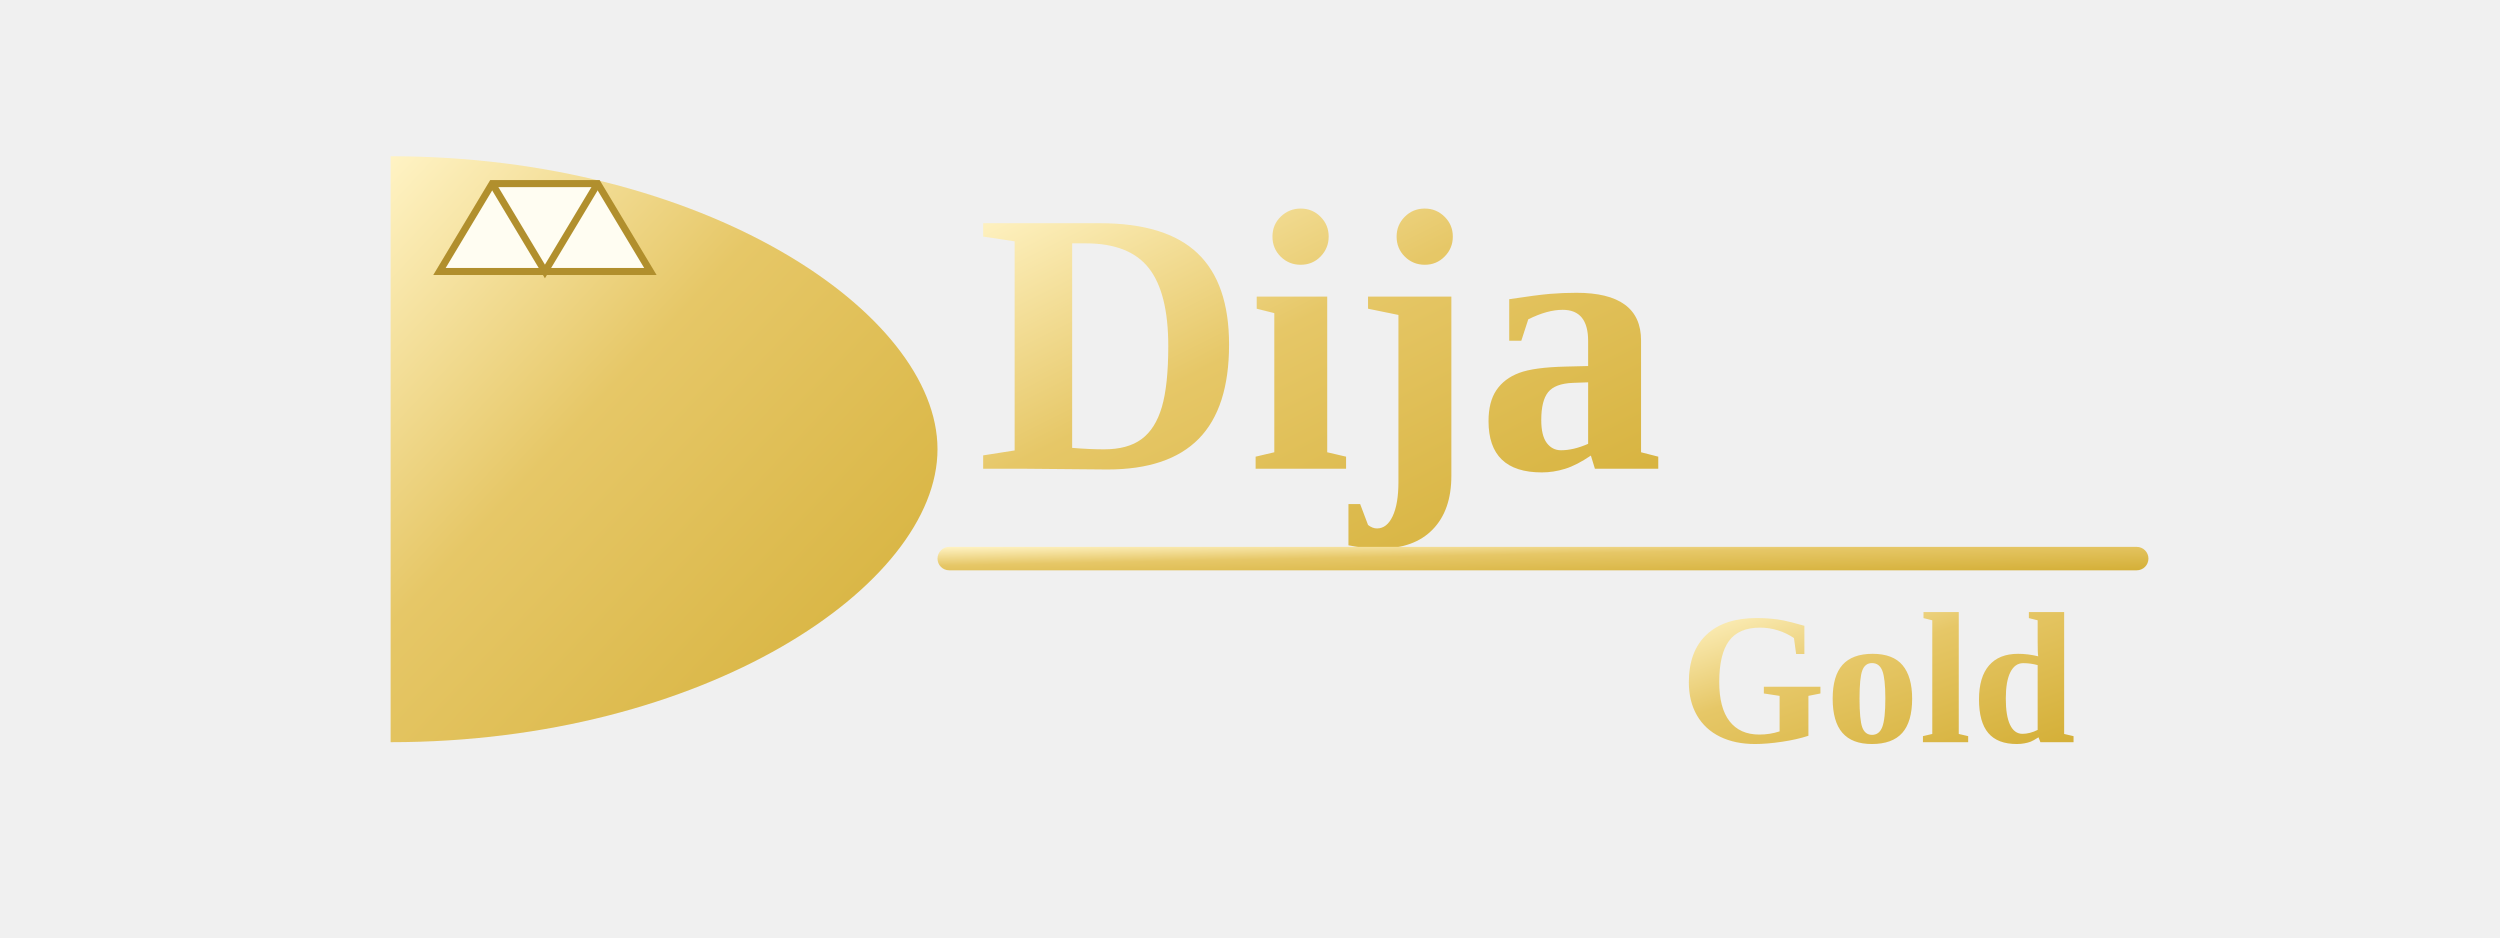
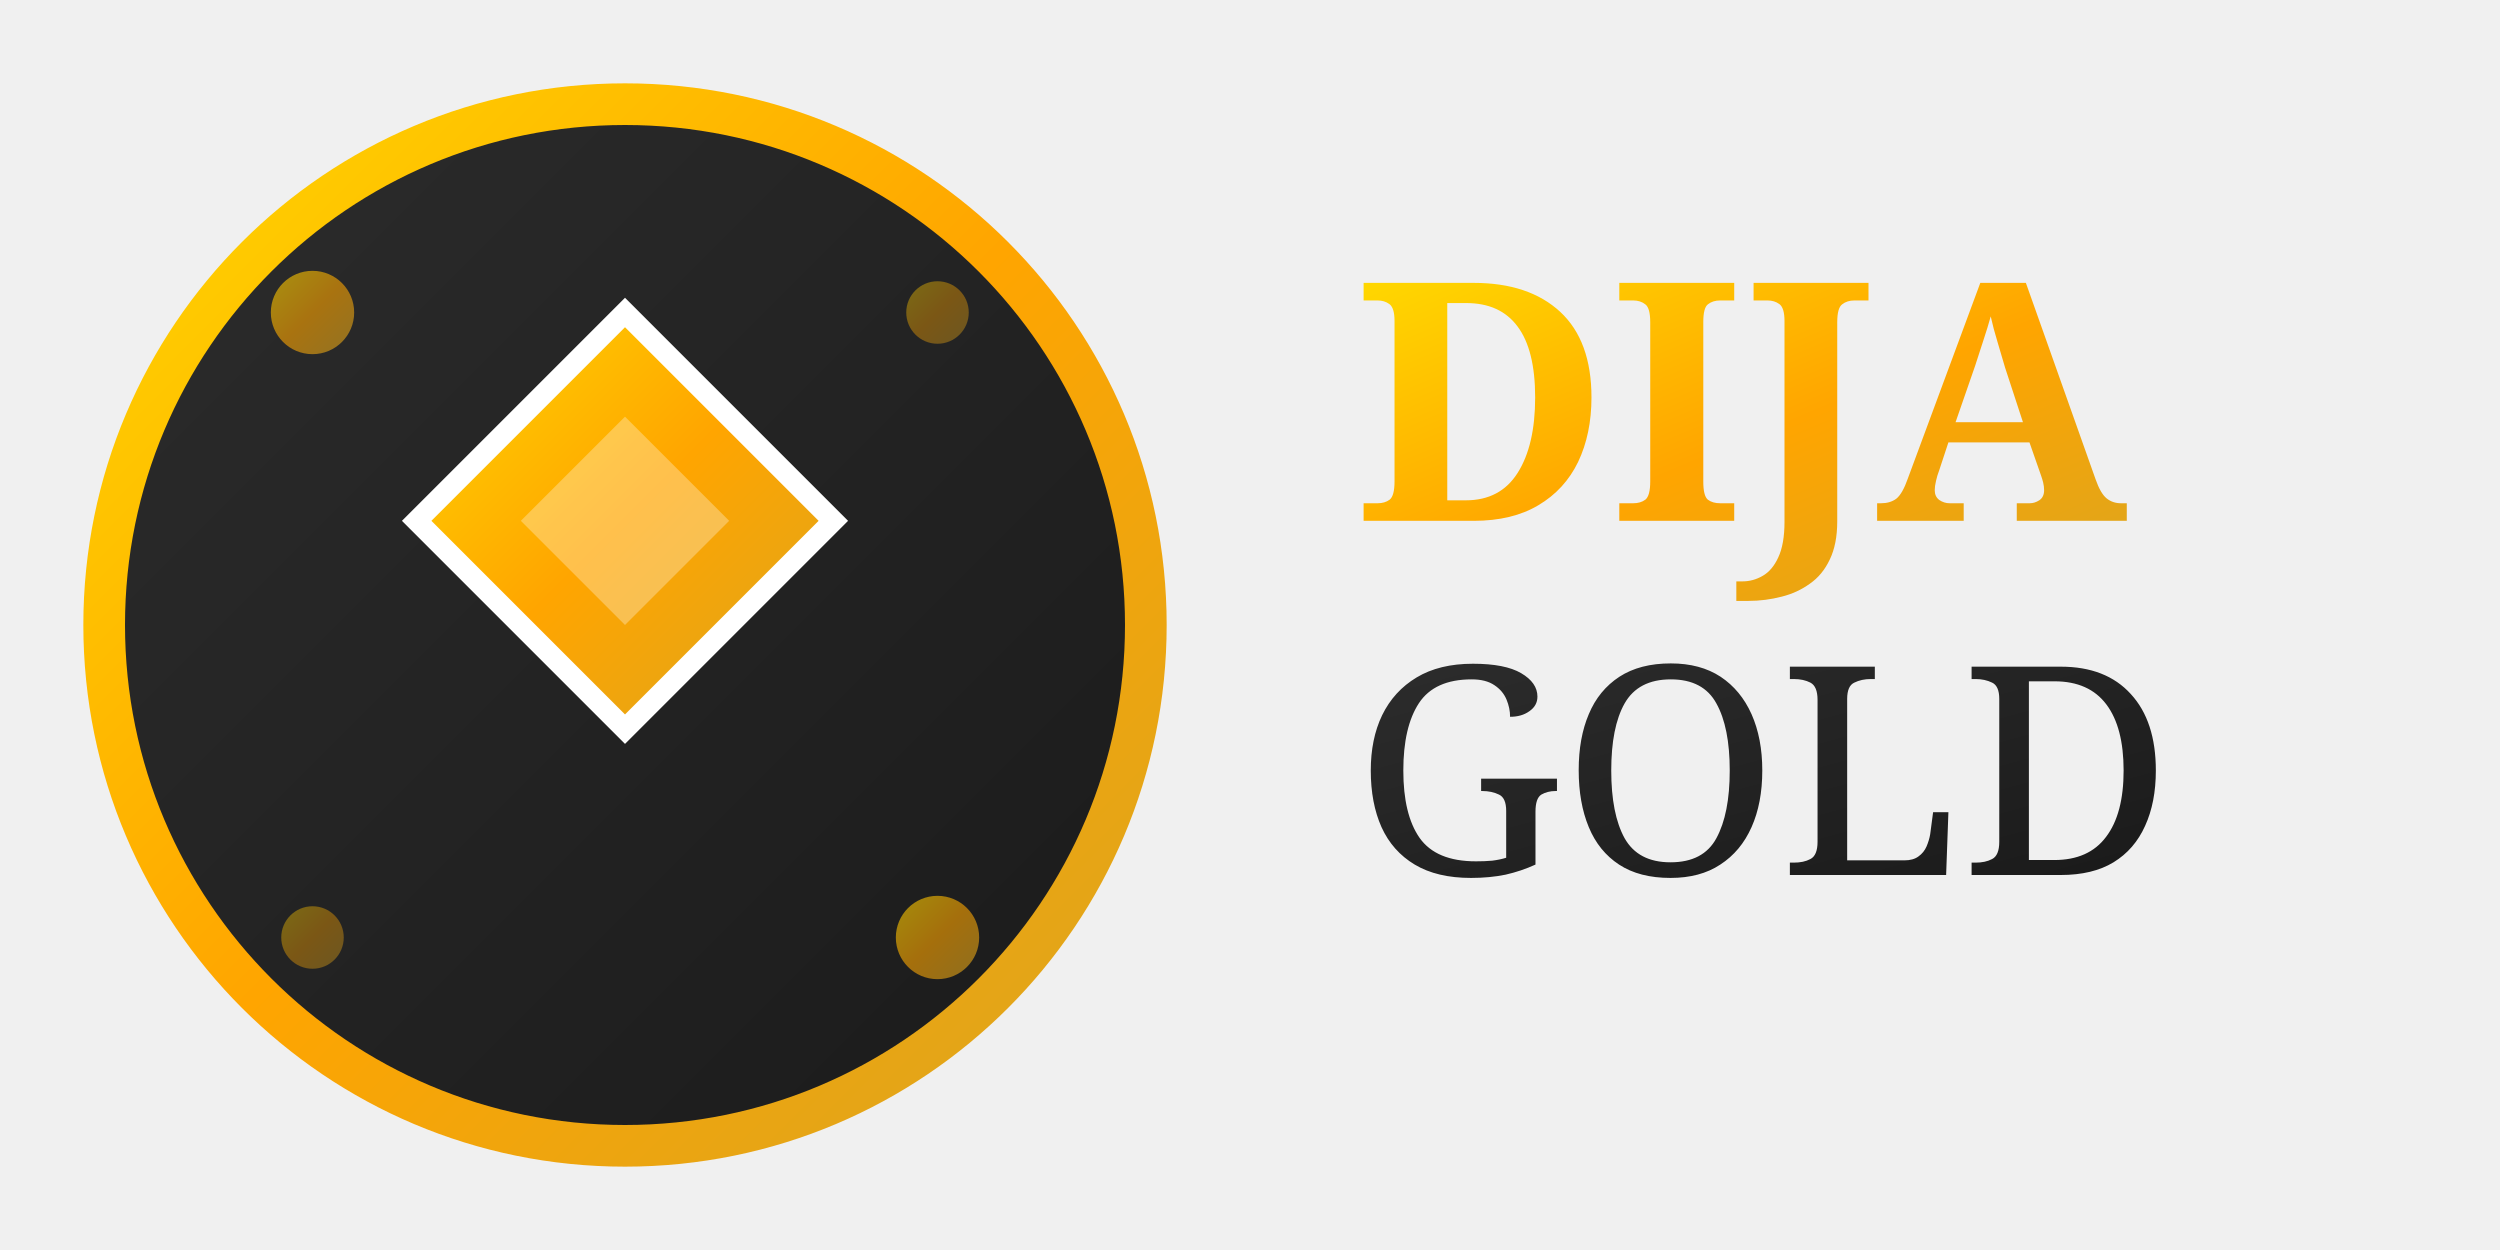
- <svg xmlns="http://www.w3.org/2000/svg" viewBox="0 0 640 240" role="img" aria-label="Dija Gold logo">
+ <svg xmlns="http://www.w3.org/2000/svg" width="120" height="60" viewBox="0 0 120 60" fill="none">
  <defs>
-     <linearGradient id="gold" x1="0%" y1="0%" x2="100%" y2="100%">
-       <stop offset="0%" stop-color="#fff3c4" />
-       <stop offset="40%" stop-color="#e6c767" />
-       <stop offset="100%" stop-color="#d4af37" />
+     <linearGradient id="goldGradient" x1="0%" y1="0%" x2="100%" y2="100%">
+       <stop offset="0%" style="stop-color:#FFD700;stop-opacity:1" />
+       <stop offset="50%" style="stop-color:#FFA500;stop-opacity:1" />
+       <stop offset="100%" style="stop-color:#DAA520;stop-opacity:1" />
+     </linearGradient>
+     <linearGradient id="darkGradient" x1="0%" y1="0%" x2="100%" y2="100%">
+       <stop offset="0%" style="stop-color:#2C2C2C;stop-opacity:1" />
+       <stop offset="100%" style="stop-color:#1A1A1A;stop-opacity:1" />
    </linearGradient>
  </defs>
-   <rect width="100%" height="100%" fill="transparent" />
-   <g transform="translate(20,10)">
-     <path d="M80,30 L80,180 C160,180 220,140 220,105 C220,70 160,30 80,30 Z" fill="url(#gold)" />
-     <g transform="translate(70,28) scale(0.9)">
-       <polygon points="40,10 70,10 85,35 25,35" fill="#fffdf2" stroke="#b18f2d" stroke-width="2" />
-       <polyline points="40,10 55,35 70,10" fill="none" stroke="#b18f2d" stroke-width="2" />
-       <line x1="25" y1="35" x2="85" y2="35" stroke="#b18f2d" stroke-width="2" />
-     </g>
-   </g>
-   <g fill="url(#gold)" font-family="Georgia, 'Times New Roman', serif">
-     <text x="250" y="120" font-size="96" font-weight="600">Dija</text>
-     <rect x="240" y="140" width="310" height="6" rx="3" fill="url(#gold)" />
-     <text x="430" y="190" font-size="48" font-weight="600">Gold</text>
-   </g>
+   <circle cx="30" cy="30" r="25" fill="url(#darkGradient)" stroke="url(#goldGradient)" stroke-width="2" />
+   <polygon points="30,15 40,25 30,35 20,25" fill="url(#goldGradient)" stroke="#FFF" stroke-width="1" />
+   <polygon points="30,20 35,25 30,30 25,25" fill="#FFF" opacity="0.3" />
+   <text x="65" y="25" font-family="serif" font-size="16" font-weight="bold" fill="url(#goldGradient)">DIJA</text>
+   <text x="65" y="42" font-family="serif" font-size="14" font-weight="normal" fill="url(#darkGradient)">GOLD</text>
+   <circle cx="15" cy="15" r="2" fill="url(#goldGradient)" opacity="0.6" />
+   <circle cx="45" cy="15" r="1.5" fill="url(#goldGradient)" opacity="0.4" />
+   <circle cx="15" cy="45" r="1.5" fill="url(#goldGradient)" opacity="0.4" />
+   <circle cx="45" cy="45" r="2" fill="url(#goldGradient)" opacity="0.6" />
</svg>
